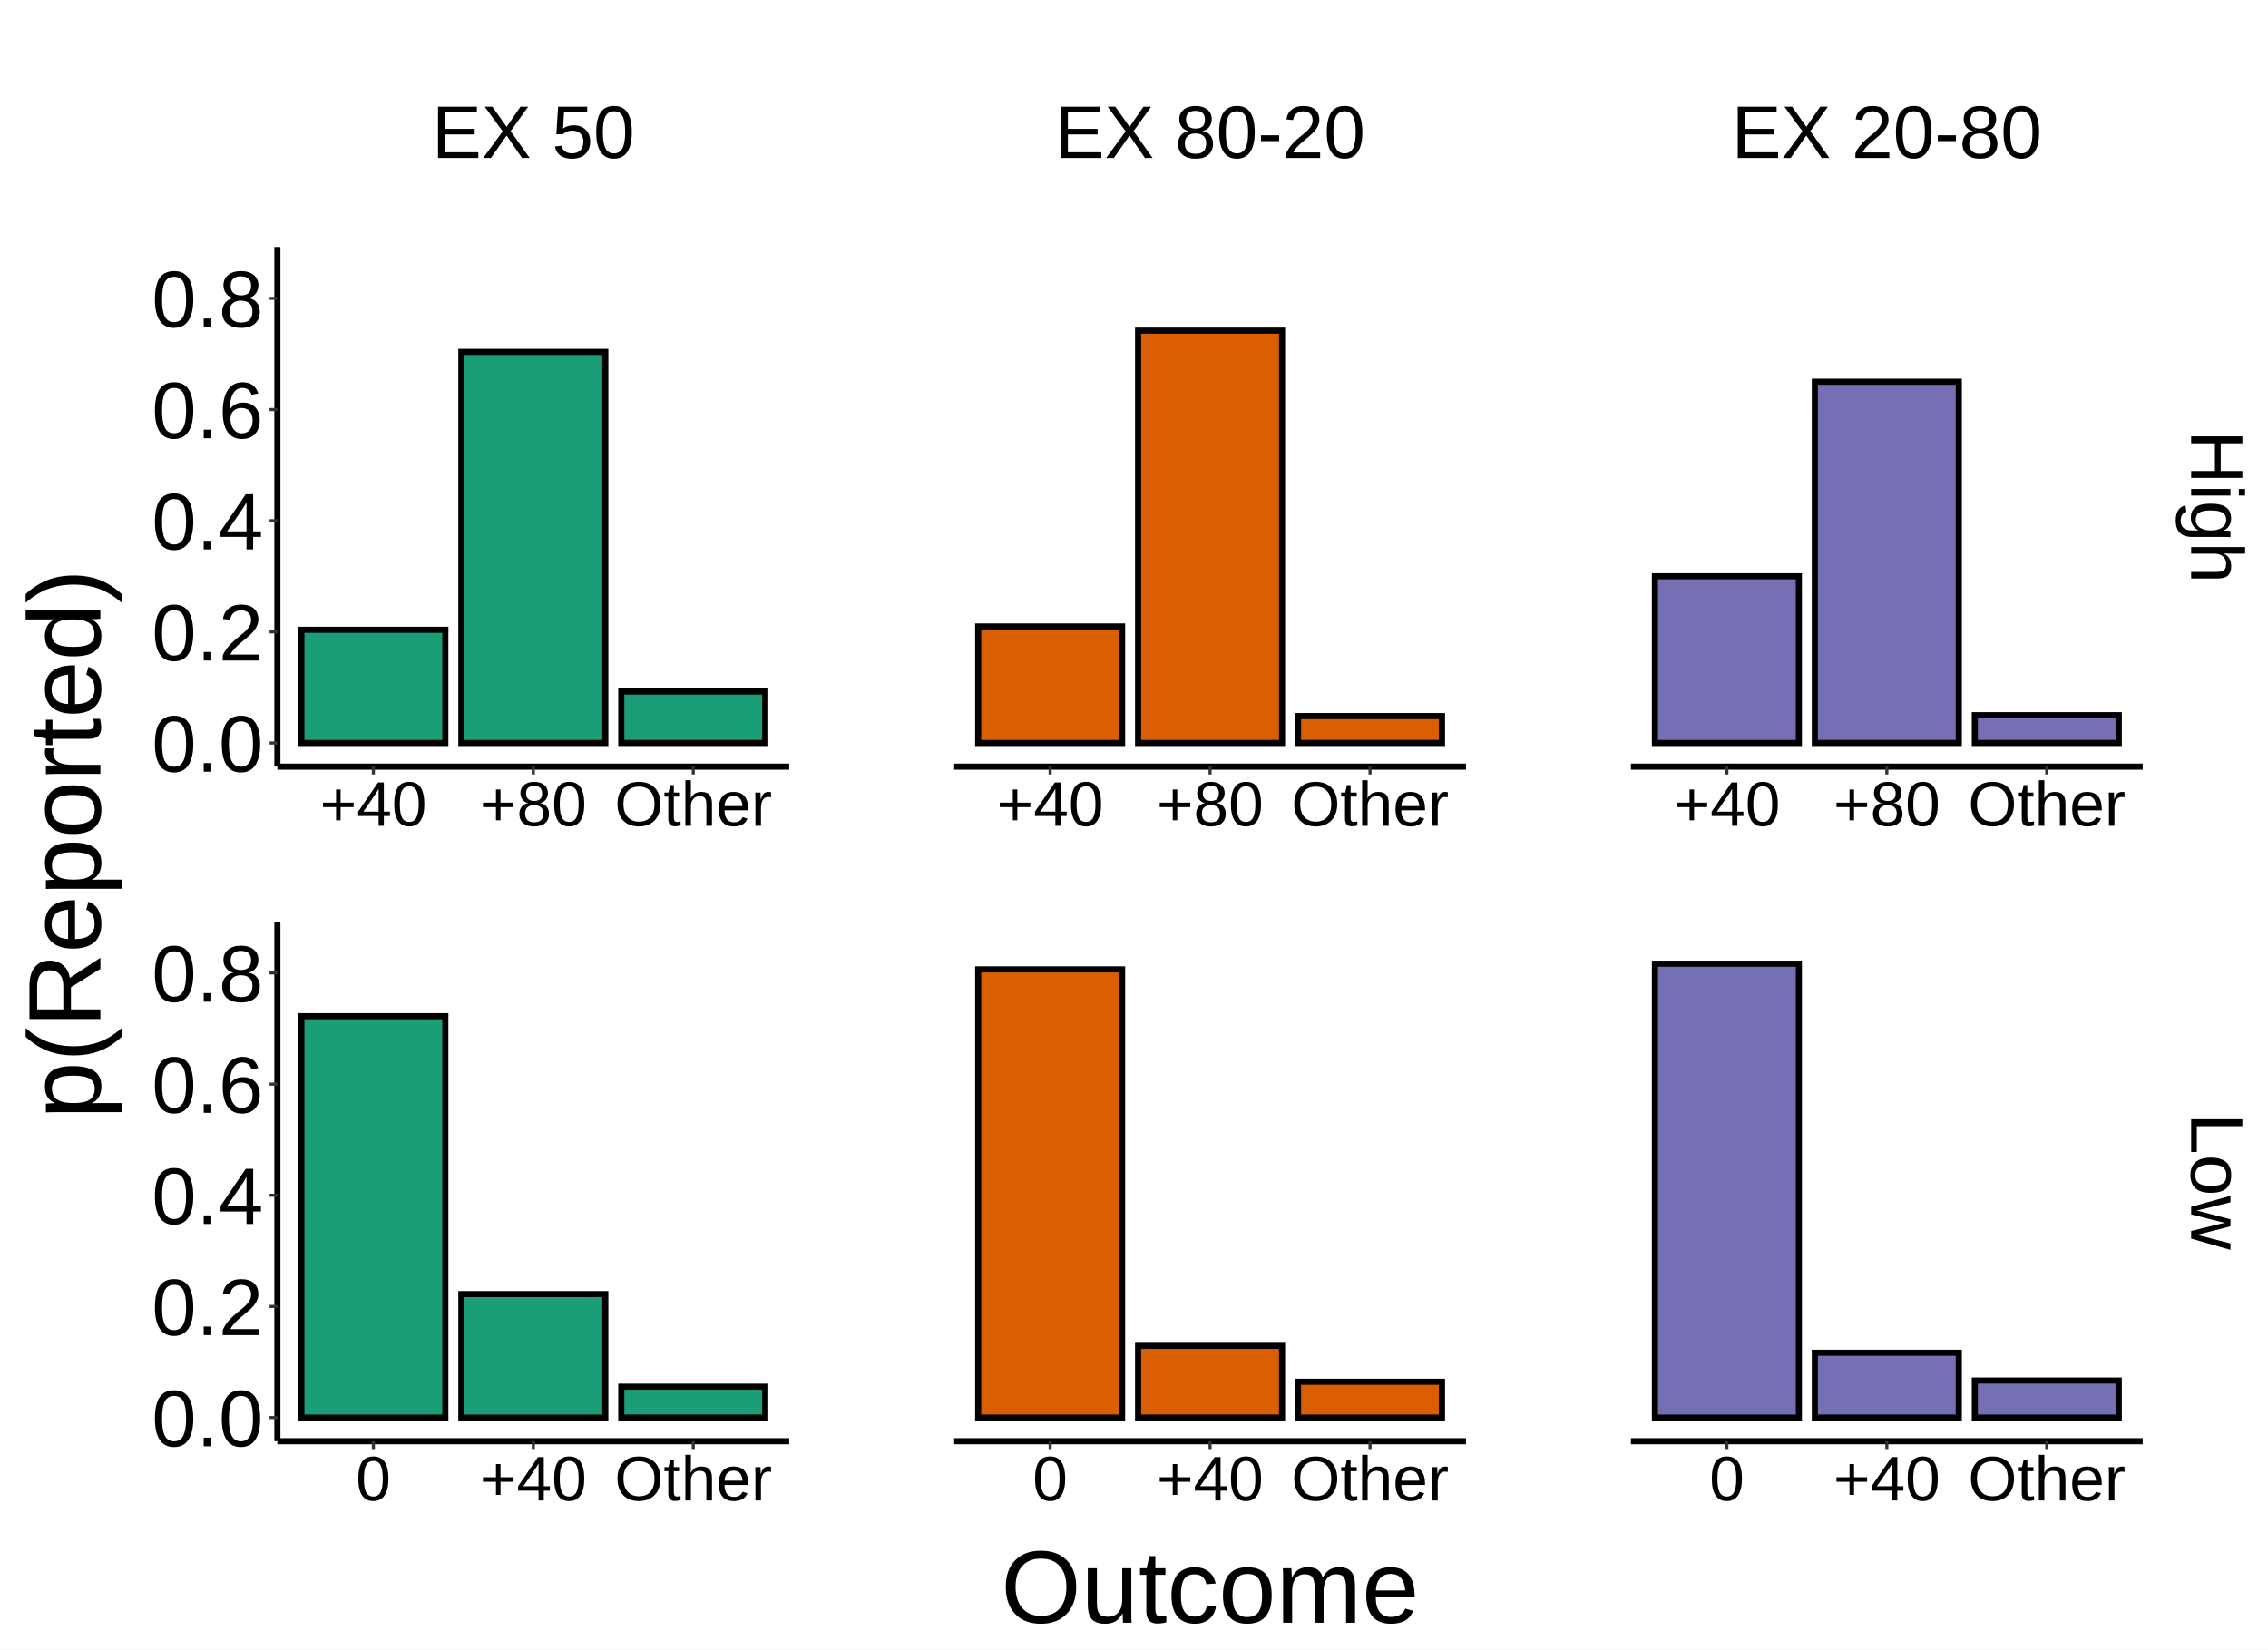
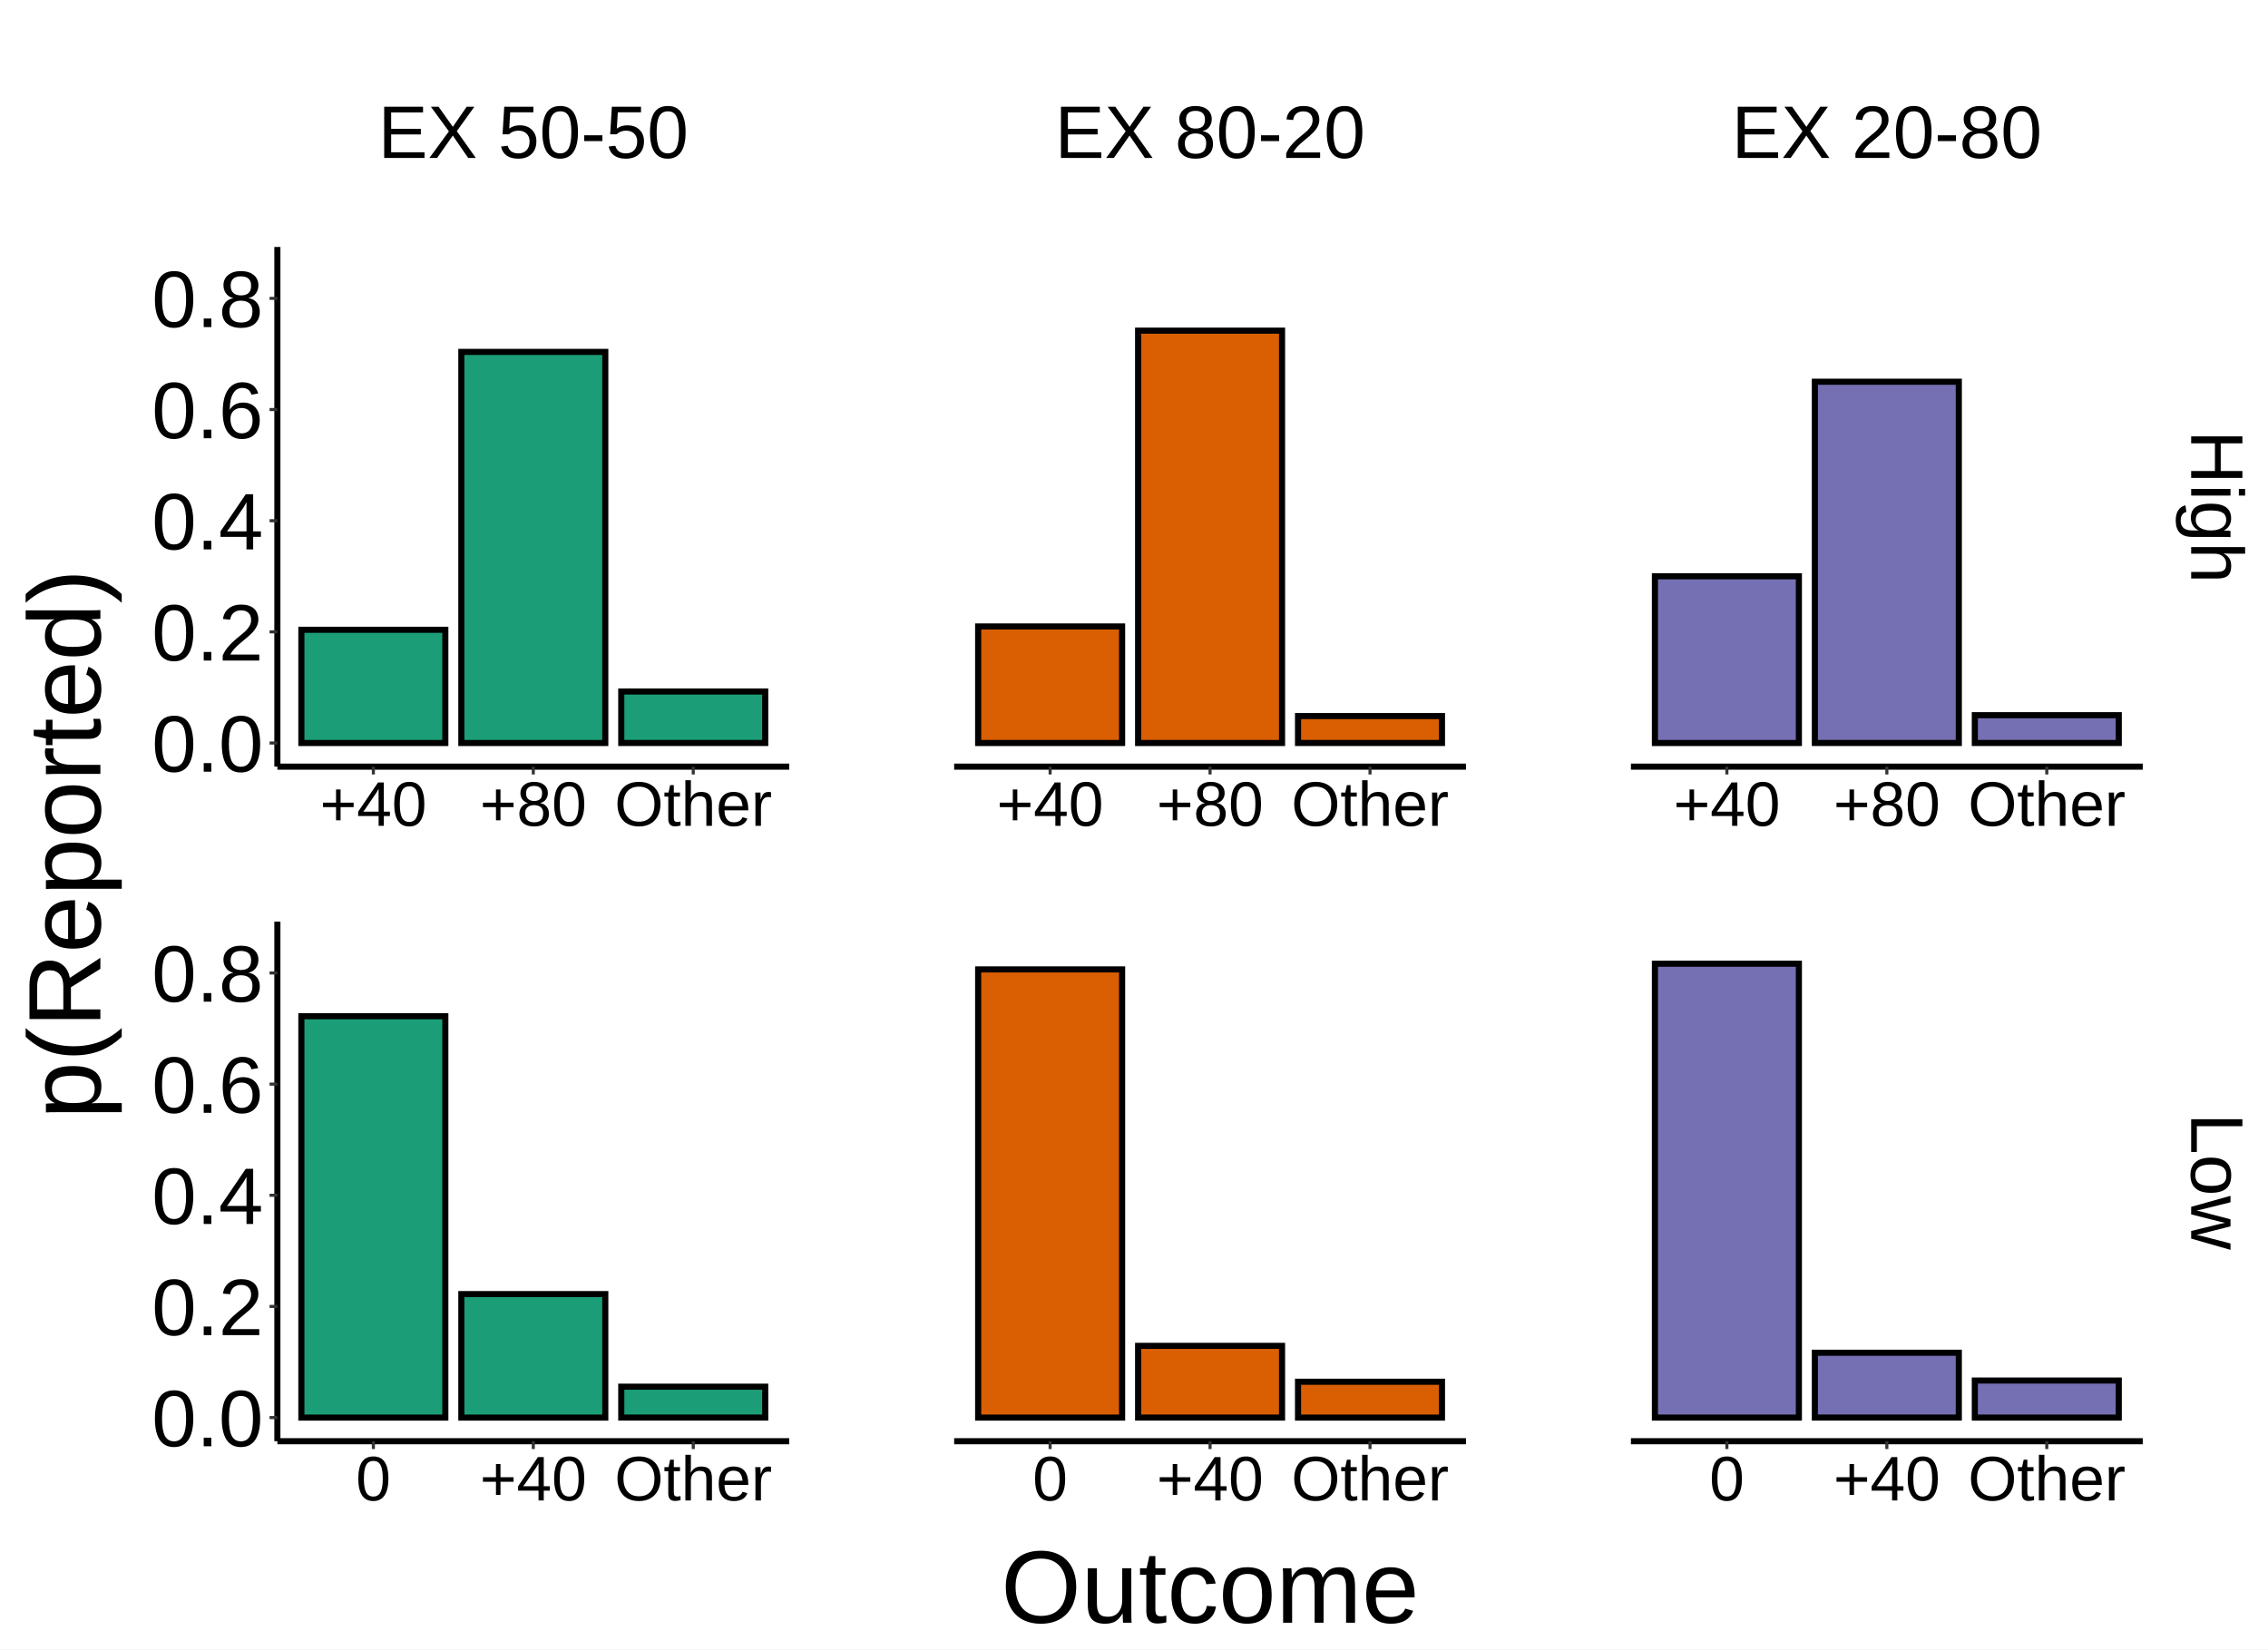
<svg xmlns="http://www.w3.org/2000/svg" class="svglite" width="792.00pt" height="576.00pt" viewBox="0 0 792.00 576.00">
  <defs>
    <style type="text/css">
    .svglite line, .svglite polyline, .svglite polygon, .svglite path, .svglite rect, .svglite circle {
      fill: none;
      stroke: #000000;
      stroke-linecap: round;
      stroke-linejoin: round;
      stroke-miterlimit: 10.00;
    }
    .svglite text {
      white-space: pre;
    }
  </style>
  </defs>
  <rect width="100%" height="100%" style="stroke: none; fill: #FFFFFF;" />
  <defs>
    <clipPath id="cpMC4wMHw3OTIuMDB8MC4wMHw1NzYuMDA=">
      <rect x="0.00" y="0.00" width="792.00" height="576.00" />
    </clipPath>
  </defs>
  <g clip-path="url(#cpMC4wMHw3OTIuMDB8MC4wMHw1NzYuMDA=)">
    <rect x="0.00" y="0.00" width="792.00" height="576.00" style="stroke-width: 1.07; stroke: #FFFFFF; fill: #FFFFFF;" />
  </g>
  <defs>
    <clipPath id="cpOTYuODZ8Mjc1LjYwfDg2LjI2fDI2Ny43NA==">
      <rect x="96.86" y="86.26" width="178.73" height="181.48" />
    </clipPath>
  </defs>
  <g clip-path="url(#cpOTYuODZ8Mjc1LjYwfDg2LjI2fDI2Ny43NA==)">
    <rect x="96.86" y="86.26" width="178.73" height="181.48" style="stroke-width: 1.07; stroke: none; fill: #FFFFFF;" />
    <rect x="105.24" y="219.95" width="50.27" height="39.54" style="stroke-width: 2.13; stroke-linecap: butt; stroke-linejoin: miter; fill: #1B9E77;" />
    <rect x="161.10" y="122.90" width="50.27" height="136.59" style="stroke-width: 2.13; stroke-linecap: butt; stroke-linejoin: miter; fill: #1B9E77;" />
    <rect x="216.95" y="241.51" width="50.27" height="17.97" style="stroke-width: 2.13; stroke-linecap: butt; stroke-linejoin: miter; fill: #1B9E77;" />
  </g>
  <g clip-path="url(#cpMC4wMHw3OTIuMDB8MC4wMHw1NzYuMDA=)">
</g>
  <defs>
    <clipPath id="cpMzMzLjIwfDUxMS45M3w4Ni4yNnwyNjcuNzQ=">
      <rect x="333.20" y="86.26" width="178.73" height="181.48" />
    </clipPath>
  </defs>
  <g clip-path="url(#cpMzMzLjIwfDUxMS45M3w4Ni4yNnwyNjcuNzQ=)">
    <rect x="333.20" y="86.26" width="178.73" height="181.48" style="stroke-width: 1.07; stroke: none; fill: #FFFFFF;" />
    <rect x="341.58" y="218.79" width="50.27" height="40.70" style="stroke-width: 2.13; stroke-linecap: butt; stroke-linejoin: miter; fill: #D95F02;" />
    <rect x="397.43" y="115.48" width="50.27" height="144.01" style="stroke-width: 2.13; stroke-linecap: butt; stroke-linejoin: miter; fill: #D95F02;" />
    <rect x="453.28" y="250.09" width="50.27" height="9.39" style="stroke-width: 2.13; stroke-linecap: butt; stroke-linejoin: miter; fill: #D95F02;" />
  </g>
  <g clip-path="url(#cpMC4wMHw3OTIuMDB8MC4wMHw1NzYuMDA=)">
</g>
  <defs>
    <clipPath id="cpNTY5LjUzfDc0OC4yNnw4Ni4yNnwyNjcuNzQ=">
      <rect x="569.53" y="86.26" width="178.73" height="181.48" />
    </clipPath>
  </defs>
  <g clip-path="url(#cpNTY5LjUzfDc0OC4yNnw4Ni4yNnwyNjcuNzQ=)">
    <rect x="569.53" y="86.26" width="178.73" height="181.48" style="stroke-width: 1.07; stroke: none; fill: #FFFFFF;" />
    <rect x="577.91" y="201.26" width="50.27" height="58.23" style="stroke-width: 2.13; stroke-linecap: butt; stroke-linejoin: miter; fill: #7570B3;" />
    <rect x="633.76" y="133.32" width="50.27" height="126.16" style="stroke-width: 2.13; stroke-linecap: butt; stroke-linejoin: miter; fill: #7570B3;" />
    <rect x="689.62" y="249.78" width="50.27" height="9.70" style="stroke-width: 2.13; stroke-linecap: butt; stroke-linejoin: miter; fill: #7570B3;" />
  </g>
  <g clip-path="url(#cpMC4wMHw3OTIuMDB8MC4wMHw1NzYuMDA=)">
</g>
  <defs>
    <clipPath id="cpOTYuODZ8Mjc1LjYwfDMyMS44Nnw1MDMuMzQ=">
      <rect x="96.86" y="321.86" width="178.73" height="181.48" />
    </clipPath>
  </defs>
  <g clip-path="url(#cpOTYuODZ8Mjc1LjYwfDMyMS44Nnw1MDMuMzQ=)">
    <rect x="96.86" y="321.86" width="178.73" height="181.48" style="stroke-width: 1.07; stroke: none; fill: #FFFFFF;" />
    <rect x="161.10" y="451.96" width="50.27" height="43.13" style="stroke-width: 2.13; stroke-linecap: butt; stroke-linejoin: miter; fill: #1B9E77;" />
    <rect x="105.24" y="354.91" width="50.27" height="140.18" style="stroke-width: 2.13; stroke-linecap: butt; stroke-linejoin: miter; fill: #1B9E77;" />
    <rect x="216.95" y="484.30" width="50.27" height="10.78" style="stroke-width: 2.13; stroke-linecap: butt; stroke-linejoin: miter; fill: #1B9E77;" />
  </g>
  <g clip-path="url(#cpMC4wMHw3OTIuMDB8MC4wMHw1NzYuMDA=)">
</g>
  <defs>
    <clipPath id="cpMzMzLjIwfDUxMS45M3wzMjEuODZ8NTAzLjM0">
      <rect x="333.20" y="321.86" width="178.73" height="181.48" />
    </clipPath>
  </defs>
  <g clip-path="url(#cpMzMzLjIwfDUxMS45M3wzMjEuODZ8NTAzLjM0)">
    <rect x="333.20" y="321.86" width="178.73" height="181.48" style="stroke-width: 1.07; stroke: none; fill: #FFFFFF;" />
    <rect x="397.43" y="470.04" width="50.27" height="25.04" style="stroke-width: 2.13; stroke-linecap: butt; stroke-linejoin: miter; fill: #D95F02;" />
    <rect x="341.58" y="338.56" width="50.27" height="156.53" style="stroke-width: 2.13; stroke-linecap: butt; stroke-linejoin: miter; fill: #D95F02;" />
    <rect x="453.28" y="482.57" width="50.27" height="12.52" style="stroke-width: 2.13; stroke-linecap: butt; stroke-linejoin: miter; fill: #D95F02;" />
  </g>
  <g clip-path="url(#cpMC4wMHw3OTIuMDB8MC4wMHw1NzYuMDA=)">
</g>
  <defs>
    <clipPath id="cpNTY5LjUzfDc0OC4yNnwzMjEuODZ8NTAzLjM0">
      <rect x="569.53" y="321.86" width="178.73" height="181.48" />
    </clipPath>
  </defs>
  <g clip-path="url(#cpNTY5LjUzfDc0OC4yNnwzMjEuODZ8NTAzLjM0)">
    <rect x="569.53" y="321.86" width="178.73" height="181.48" style="stroke-width: 1.07; stroke: none; fill: #FFFFFF;" />
    <rect x="633.76" y="472.44" width="50.27" height="22.64" style="stroke-width: 2.13; stroke-linecap: butt; stroke-linejoin: miter; fill: #7570B3;" />
    <rect x="577.91" y="336.58" width="50.27" height="158.51" style="stroke-width: 2.13; stroke-linecap: butt; stroke-linejoin: miter; fill: #7570B3;" />
    <rect x="689.62" y="482.15" width="50.27" height="12.94" style="stroke-width: 2.13; stroke-linecap: butt; stroke-linejoin: miter; fill: #7570B3;" />
  </g>
  <g clip-path="url(#cpMC4wMHw3OTIuMDB8MC4wMHw1NzYuMDA=)">
</g>
  <defs>
    <clipPath id="cpOTYuODZ8Mjc1LjYwfDUuNDh8ODYuMjY=">
      <rect x="96.86" y="5.48" width="178.73" height="80.78" />
    </clipPath>
  </defs>
  <g clip-path="url(#cpOTYuODZ8Mjc1LjYwfDUuNDh8ODYuMjY=)">
    <rect x="96.86" y="5.48" width="178.73" height="80.78" style="stroke-width: 1.07; stroke: #FFFFFF; fill: #FFFFFF;" />
-     <text x="186.23" y="55.17" text-anchor="middle" style="font-size: 26.00px; font-family: &quot;Arial&quot;;" textLength="70.83px" lengthAdjust="spacingAndGlyphs">EX 50</text>
+     <text x="186.23" y="55.17" text-anchor="middle" style="font-size: 26.00px; font-family: &quot;Arial&quot;;" textLength="108.40px" lengthAdjust="spacingAndGlyphs">EX 50-50</text>
  </g>
  <g clip-path="url(#cpMC4wMHw3OTIuMDB8MC4wMHw1NzYuMDA=)">
</g>
  <defs>
    <clipPath id="cpMzMzLjIwfDUxMS45M3w1LjQ4fDg2LjI2">
      <rect x="333.20" y="5.48" width="178.73" height="80.78" />
    </clipPath>
  </defs>
  <g clip-path="url(#cpMzMzLjIwfDUxMS45M3w1LjQ4fDg2LjI2)">
    <rect x="333.20" y="5.48" width="178.73" height="80.78" style="stroke-width: 1.07; stroke: #FFFFFF; fill: #FFFFFF;" />
    <text x="422.56" y="55.17" text-anchor="middle" style="font-size: 26.00px; font-family: &quot;Arial&quot;;" textLength="108.40px" lengthAdjust="spacingAndGlyphs">EX 80-20</text>
  </g>
  <g clip-path="url(#cpMC4wMHw3OTIuMDB8MC4wMHw1NzYuMDA=)">
</g>
  <defs>
    <clipPath id="cpNTY5LjUzfDc0OC4yNnw1LjQ4fDg2LjI2">
      <rect x="569.53" y="5.48" width="178.73" height="80.78" />
    </clipPath>
  </defs>
  <g clip-path="url(#cpNTY5LjUzfDc0OC4yNnw1LjQ4fDg2LjI2)">
    <rect x="569.53" y="5.48" width="178.73" height="80.78" style="stroke-width: 1.07; stroke: #FFFFFF; fill: #FFFFFF;" />
    <text x="658.90" y="55.17" text-anchor="middle" style="font-size: 26.00px; font-family: &quot;Arial&quot;;" textLength="108.40px" lengthAdjust="spacingAndGlyphs">EX 20-80</text>
  </g>
  <g clip-path="url(#cpMC4wMHw3OTIuMDB8MC4wMHw1NzYuMDA=)">
</g>
  <defs>
    <clipPath id="cpNzQ4LjI2fDc4Ni41Mnw4Ni4yNnwyNjcuNzQ=">
      <rect x="748.26" y="86.26" width="38.26" height="181.48" />
    </clipPath>
  </defs>
  <g clip-path="url(#cpNzQ4LjI2fDc4Ni41Mnw4Ni4yNnwyNjcuNzQ=)">
    <rect x="748.26" y="86.26" width="38.26" height="181.48" style="stroke-width: 1.07; stroke: #FFFFFF; fill: #FFFFFF;" />
    <text transform="translate(765.17,177.00) rotate(90)" text-anchor="middle" style="font-size: 26.00px; font-family: &quot;Arial&quot;;" textLength="53.47px" lengthAdjust="spacingAndGlyphs">High</text>
  </g>
  <g clip-path="url(#cpMC4wMHw3OTIuMDB8MC4wMHw1NzYuMDA=)">
</g>
  <defs>
    <clipPath id="cpNzQ4LjI2fDc4Ni41MnwzMjEuODZ8NTAzLjM0">
      <rect x="748.26" y="321.86" width="38.26" height="181.48" />
    </clipPath>
  </defs>
  <g clip-path="url(#cpNzQ4LjI2fDc4Ni41MnwzMjEuODZ8NTAzLjM0)">
    <rect x="748.26" y="321.86" width="38.26" height="181.48" style="stroke-width: 1.07; stroke: #FFFFFF; fill: #FFFFFF;" />
    <text transform="translate(765.17,412.60) rotate(90)" text-anchor="middle" style="font-size: 26.00px; font-family: &quot;Arial&quot;;" textLength="47.69px" lengthAdjust="spacingAndGlyphs">Low</text>
  </g>
  <g clip-path="url(#cpMC4wMHw3OTIuMDB8MC4wMHw1NzYuMDA=)">
    <polyline points="96.86,503.34 275.60,503.34 " style="stroke-width: 2.13; stroke-linecap: butt;" />
    <polyline points="130.38,506.08 130.38,503.34 " style="stroke-width: 1.07; stroke: #333333; stroke-linecap: butt;" />
    <polyline points="186.23,506.08 186.23,503.34 " style="stroke-width: 1.07; stroke: #333333; stroke-linecap: butt;" />
    <polyline points="242.09,506.08 242.09,503.34 " style="stroke-width: 1.07; stroke: #333333; stroke-linecap: butt;" />
    <text x="130.38" y="524.02" text-anchor="middle" style="font-size: 22.00px; font-family: &quot;Arial&quot;;" textLength="12.24px" lengthAdjust="spacingAndGlyphs">0</text>
    <text x="186.23" y="524.02" text-anchor="middle" style="font-size: 22.00px; font-family: &quot;Arial&quot;;" textLength="37.33px" lengthAdjust="spacingAndGlyphs">+40</text>
    <text x="242.09" y="524.02" text-anchor="middle" style="font-size: 22.00px; font-family: &quot;Arial&quot;;" textLength="55.04px" lengthAdjust="spacingAndGlyphs">Other</text>
    <polyline points="333.20,503.34 511.93,503.34 " style="stroke-width: 2.13; stroke-linecap: butt;" />
    <polyline points="366.71,506.08 366.71,503.34 " style="stroke-width: 1.07; stroke: #333333; stroke-linecap: butt;" />
    <polyline points="422.56,506.08 422.56,503.34 " style="stroke-width: 1.07; stroke: #333333; stroke-linecap: butt;" />
    <polyline points="478.42,506.08 478.42,503.34 " style="stroke-width: 1.07; stroke: #333333; stroke-linecap: butt;" />
    <text x="366.71" y="524.02" text-anchor="middle" style="font-size: 22.00px; font-family: &quot;Arial&quot;;" textLength="12.24px" lengthAdjust="spacingAndGlyphs">0</text>
    <text x="422.56" y="524.02" text-anchor="middle" style="font-size: 22.00px; font-family: &quot;Arial&quot;;" textLength="37.33px" lengthAdjust="spacingAndGlyphs">+40</text>
    <text x="478.42" y="524.02" text-anchor="middle" style="font-size: 22.00px; font-family: &quot;Arial&quot;;" textLength="55.04px" lengthAdjust="spacingAndGlyphs">Other</text>
    <polyline points="569.53,503.34 748.26,503.34 " style="stroke-width: 2.13; stroke-linecap: butt;" />
    <polyline points="603.04,506.08 603.04,503.34 " style="stroke-width: 1.07; stroke: #333333; stroke-linecap: butt;" />
    <polyline points="658.90,506.08 658.90,503.34 " style="stroke-width: 1.07; stroke: #333333; stroke-linecap: butt;" />
    <polyline points="714.75,506.08 714.75,503.34 " style="stroke-width: 1.07; stroke: #333333; stroke-linecap: butt;" />
    <text x="603.04" y="524.02" text-anchor="middle" style="font-size: 22.00px; font-family: &quot;Arial&quot;;" textLength="12.24px" lengthAdjust="spacingAndGlyphs">0</text>
    <text x="658.90" y="524.02" text-anchor="middle" style="font-size: 22.00px; font-family: &quot;Arial&quot;;" textLength="37.33px" lengthAdjust="spacingAndGlyphs">+40</text>
    <text x="714.75" y="524.02" text-anchor="middle" style="font-size: 22.00px; font-family: &quot;Arial&quot;;" textLength="55.04px" lengthAdjust="spacingAndGlyphs">Other</text>
    <polyline points="96.86,267.74 275.60,267.74 " style="stroke-width: 2.13; stroke-linecap: butt;" />
    <polyline points="130.38,270.48 130.38,267.74 " style="stroke-width: 1.07; stroke: #333333; stroke-linecap: butt;" />
    <polyline points="186.23,270.48 186.23,267.74 " style="stroke-width: 1.07; stroke: #333333; stroke-linecap: butt;" />
    <polyline points="242.09,270.48 242.09,267.74 " style="stroke-width: 1.07; stroke: #333333; stroke-linecap: butt;" />
    <text x="130.38" y="288.42" text-anchor="middle" style="font-size: 22.00px; font-family: &quot;Arial&quot;;" textLength="37.33px" lengthAdjust="spacingAndGlyphs">+40</text>
    <text x="186.23" y="288.42" text-anchor="middle" style="font-size: 22.00px; font-family: &quot;Arial&quot;;" textLength="37.33px" lengthAdjust="spacingAndGlyphs">+80</text>
    <text x="242.09" y="288.42" text-anchor="middle" style="font-size: 22.00px; font-family: &quot;Arial&quot;;" textLength="55.04px" lengthAdjust="spacingAndGlyphs">Other</text>
    <polyline points="333.20,267.74 511.93,267.74 " style="stroke-width: 2.13; stroke-linecap: butt;" />
    <polyline points="366.71,270.48 366.71,267.74 " style="stroke-width: 1.07; stroke: #333333; stroke-linecap: butt;" />
    <polyline points="422.56,270.48 422.56,267.74 " style="stroke-width: 1.07; stroke: #333333; stroke-linecap: butt;" />
    <polyline points="478.42,270.48 478.42,267.74 " style="stroke-width: 1.07; stroke: #333333; stroke-linecap: butt;" />
    <text x="366.71" y="288.42" text-anchor="middle" style="font-size: 22.00px; font-family: &quot;Arial&quot;;" textLength="37.33px" lengthAdjust="spacingAndGlyphs">+40</text>
    <text x="422.56" y="288.42" text-anchor="middle" style="font-size: 22.00px; font-family: &quot;Arial&quot;;" textLength="37.33px" lengthAdjust="spacingAndGlyphs">+80</text>
    <text x="478.42" y="288.42" text-anchor="middle" style="font-size: 22.00px; font-family: &quot;Arial&quot;;" textLength="55.04px" lengthAdjust="spacingAndGlyphs">Other</text>
    <polyline points="569.53,267.74 748.26,267.74 " style="stroke-width: 2.13; stroke-linecap: butt;" />
    <polyline points="603.04,270.48 603.04,267.74 " style="stroke-width: 1.07; stroke: #333333; stroke-linecap: butt;" />
    <polyline points="658.90,270.48 658.90,267.74 " style="stroke-width: 1.07; stroke: #333333; stroke-linecap: butt;" />
    <polyline points="714.75,270.48 714.75,267.74 " style="stroke-width: 1.07; stroke: #333333; stroke-linecap: butt;" />
    <text x="603.04" y="288.42" text-anchor="middle" style="font-size: 22.00px; font-family: &quot;Arial&quot;;" textLength="37.33px" lengthAdjust="spacingAndGlyphs">+40</text>
    <text x="658.90" y="288.42" text-anchor="middle" style="font-size: 22.00px; font-family: &quot;Arial&quot;;" textLength="37.33px" lengthAdjust="spacingAndGlyphs">+80</text>
    <text x="714.75" y="288.42" text-anchor="middle" style="font-size: 22.00px; font-family: &quot;Arial&quot;;" textLength="55.04px" lengthAdjust="spacingAndGlyphs">Other</text>
    <polyline points="96.86,267.74 96.86,86.26 " style="stroke-width: 2.13; stroke-linecap: butt;" />
    <text x="91.93" y="269.51" text-anchor="end" style="font-size: 28.00px; font-family: &quot;Arial&quot;;" textLength="38.92px" lengthAdjust="spacingAndGlyphs">0.0</text>
    <text x="91.93" y="230.69" text-anchor="end" style="font-size: 28.00px; font-family: &quot;Arial&quot;;" textLength="38.92px" lengthAdjust="spacingAndGlyphs">0.2</text>
    <text x="91.93" y="191.87" text-anchor="end" style="font-size: 28.00px; font-family: &quot;Arial&quot;;" textLength="38.92px" lengthAdjust="spacingAndGlyphs">0.4</text>
    <text x="91.93" y="153.05" text-anchor="end" style="font-size: 28.00px; font-family: &quot;Arial&quot;;" textLength="38.92px" lengthAdjust="spacingAndGlyphs">0.6</text>
    <text x="91.93" y="114.23" text-anchor="end" style="font-size: 28.00px; font-family: &quot;Arial&quot;;" textLength="38.92px" lengthAdjust="spacingAndGlyphs">0.8</text>
    <polyline points="94.13,259.49 96.86,259.49 " style="stroke-width: 1.07; stroke: #333333; stroke-linecap: butt;" />
    <polyline points="94.13,220.67 96.86,220.67 " style="stroke-width: 1.07; stroke: #333333; stroke-linecap: butt;" />
    <polyline points="94.13,181.85 96.86,181.85 " style="stroke-width: 1.07; stroke: #333333; stroke-linecap: butt;" />
    <polyline points="94.13,143.03 96.86,143.03 " style="stroke-width: 1.07; stroke: #333333; stroke-linecap: butt;" />
    <polyline points="94.13,104.21 96.86,104.21 " style="stroke-width: 1.07; stroke: #333333; stroke-linecap: butt;" />
    <polyline points="96.86,503.34 96.86,321.86 " style="stroke-width: 2.13; stroke-linecap: butt;" />
    <text x="91.93" y="505.11" text-anchor="end" style="font-size: 28.00px; font-family: &quot;Arial&quot;;" textLength="38.92px" lengthAdjust="spacingAndGlyphs">0.0</text>
    <text x="91.93" y="466.29" text-anchor="end" style="font-size: 28.00px; font-family: &quot;Arial&quot;;" textLength="38.92px" lengthAdjust="spacingAndGlyphs">0.2</text>
    <text x="91.93" y="427.47" text-anchor="end" style="font-size: 28.00px; font-family: &quot;Arial&quot;;" textLength="38.92px" lengthAdjust="spacingAndGlyphs">0.4</text>
    <text x="91.93" y="388.65" text-anchor="end" style="font-size: 28.00px; font-family: &quot;Arial&quot;;" textLength="38.92px" lengthAdjust="spacingAndGlyphs">0.6</text>
    <text x="91.93" y="349.83" text-anchor="end" style="font-size: 28.00px; font-family: &quot;Arial&quot;;" textLength="38.92px" lengthAdjust="spacingAndGlyphs">0.8</text>
    <polyline points="94.13,495.09 96.86,495.09 " style="stroke-width: 1.07; stroke: #333333; stroke-linecap: butt;" />
    <polyline points="94.13,456.27 96.86,456.27 " style="stroke-width: 1.07; stroke: #333333; stroke-linecap: butt;" />
    <polyline points="94.13,417.45 96.86,417.45 " style="stroke-width: 1.07; stroke: #333333; stroke-linecap: butt;" />
    <polyline points="94.13,378.63 96.86,378.63 " style="stroke-width: 1.07; stroke: #333333; stroke-linecap: butt;" />
    <polyline points="94.13,339.81 96.86,339.81 " style="stroke-width: 1.07; stroke: #333333; stroke-linecap: butt;" />
    <text x="422.56" y="566.73" text-anchor="middle" style="font-size: 36.00px; font-family: &quot;Arial&quot;;" textLength="146.06px" lengthAdjust="spacingAndGlyphs">Outcome</text>
    <text transform="translate(35.05,294.80) rotate(-90)" text-anchor="middle" style="font-size: 36.00px; font-family: &quot;Arial&quot;;" textLength="192.10px" lengthAdjust="spacingAndGlyphs">p(Reported)</text>
  </g>
</svg>
